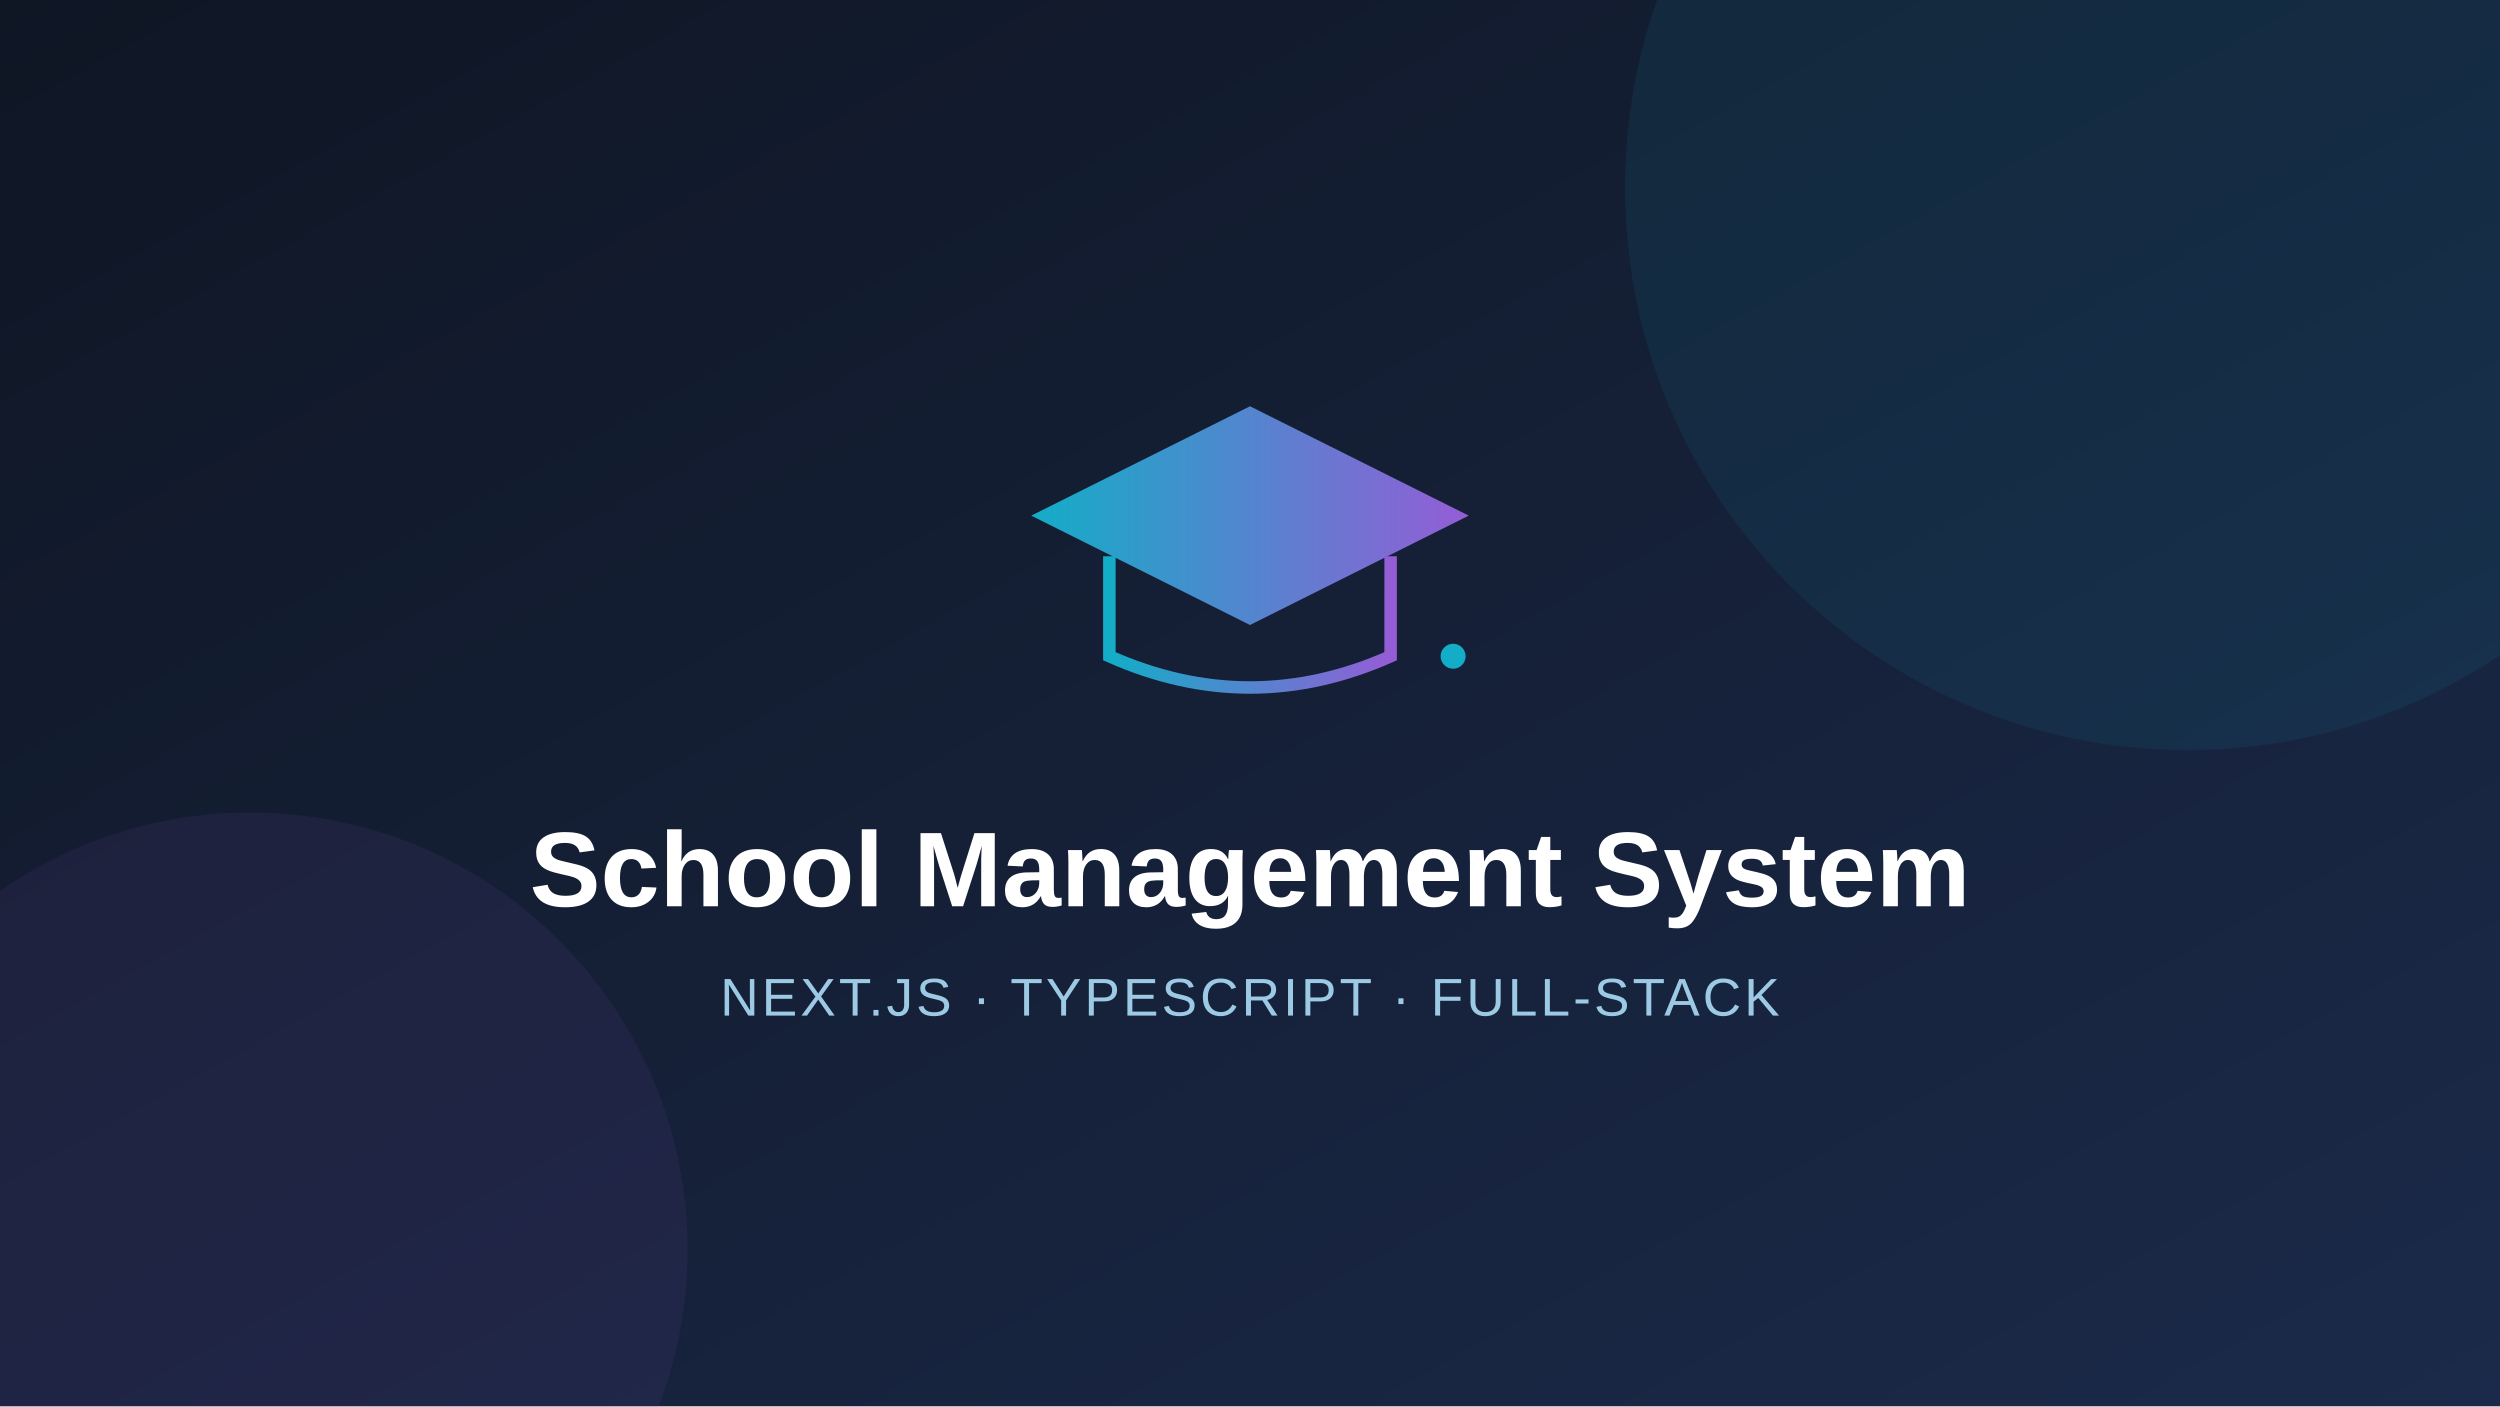
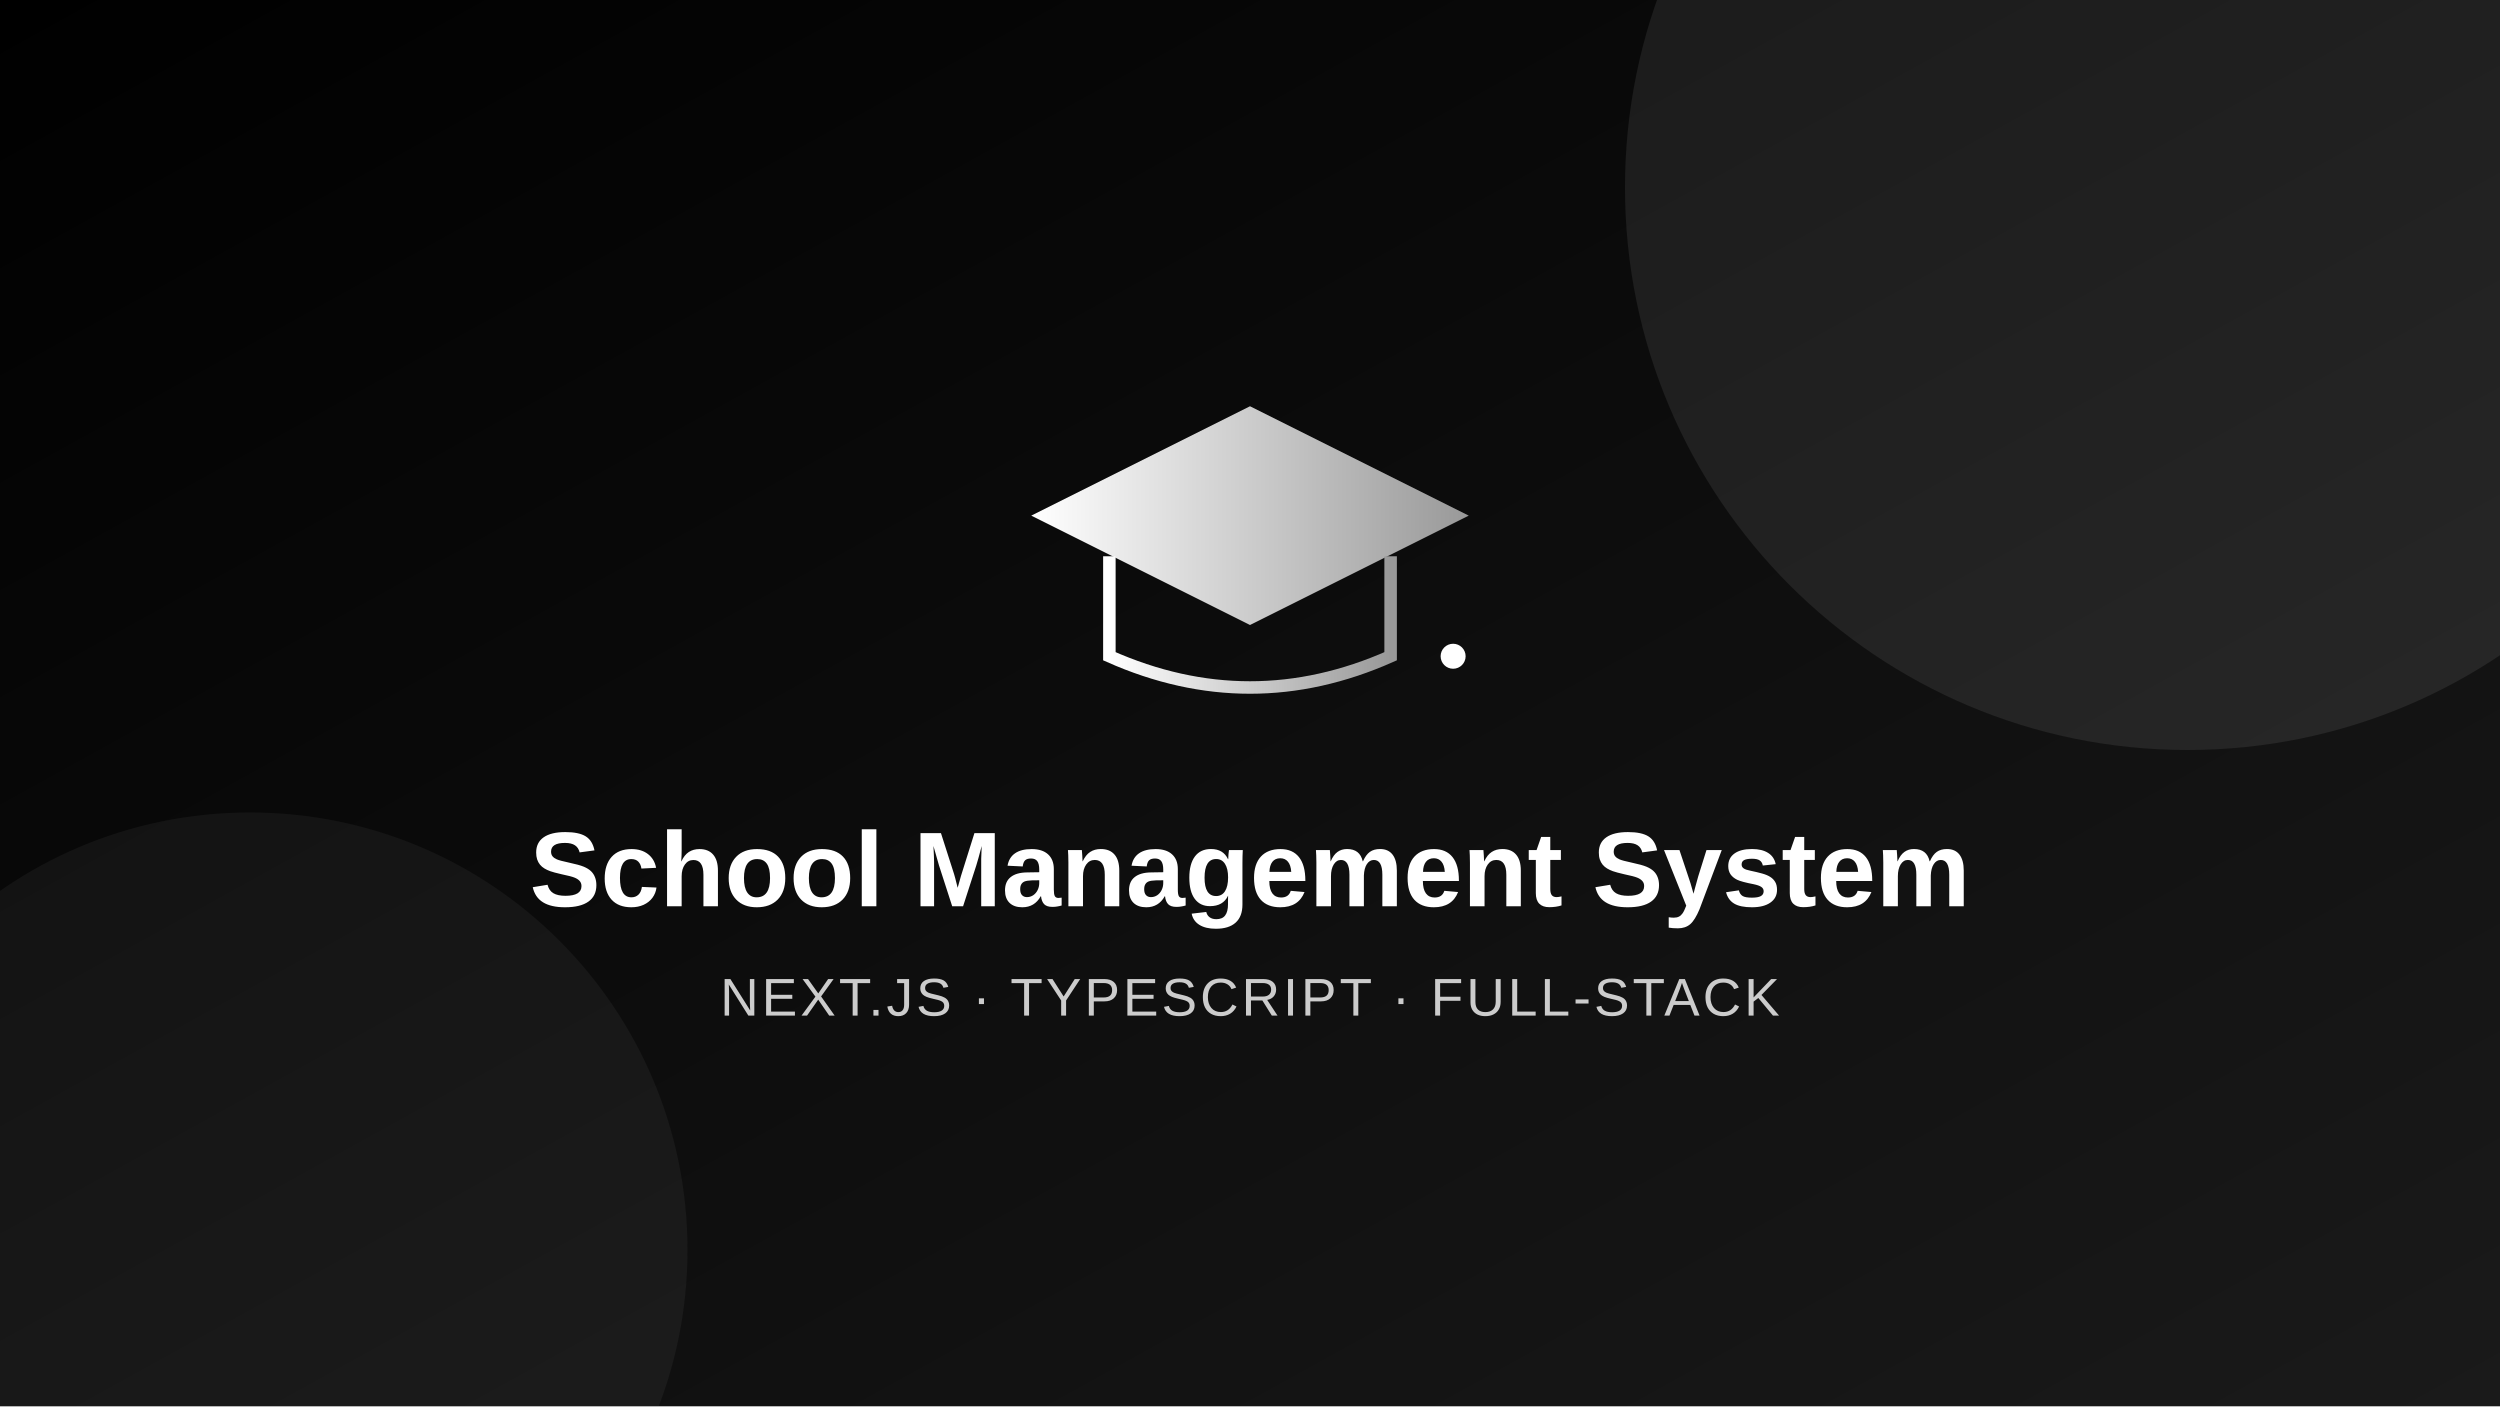
<svg xmlns="http://www.w3.org/2000/svg" width="800" height="450" viewBox="0 0 800 450">
  <defs>
    <linearGradient id="bg1" x1="0%" y1="0%" x2="100%" y2="100%">
-       <stop offset="0%" stop-color="#0F1624" />
-       <stop offset="100%" stop-color="#1B2A4A" />
+       <stop offset="0%" stop-color="#000000" />
+       <stop offset="100%" stop-color="#1A1A1A" />
    </linearGradient>
    <linearGradient id="accent1" x1="0%" y1="0%" x2="100%" y2="0%">
-       <stop offset="0%" stop-color="#13ADC7" />
-       <stop offset="100%" stop-color="#945DD6" />
+       <stop offset="0%" stop-color="#FFFFFF" />
+       <stop offset="100%" stop-color="#999999" />
    </linearGradient>
  </defs>
  <rect width="800" height="450" fill="url(#bg1)" />
-   <circle cx="700" cy="60" r="180" fill="#13ADC7" opacity="0.08" />
-   <circle cx="80" cy="400" r="140" fill="#945DD6" opacity="0.08" />
+   <circle cx="700" cy="60" r="180" fill="#FFFFFF" opacity="0.08" />
+   <circle cx="80" cy="400" r="140" fill="#999999" opacity="0.08" />
  <g transform="translate(400,175)">
    <path d="M-70,-10 L0,-45 L70,-10 L0,25 Z" fill="url(#accent1)" />
    <path d="M-45,3 L-45,35 Q0,55 45,35 L45,3" fill="none" stroke="url(#accent1)" stroke-width="4" />
    <line x1="65" y1="-15" x2="65" y2="30" stroke="url(#accent1)" stroke-width="3" />
-     <circle cx="65" cy="35" r="4" fill="#13ADC7" />
+     <circle cx="65" cy="35" r="4" fill="#FFFFFF" />
  </g>
  <text x="400" y="290" font-family="Arial, sans-serif" font-size="34" font-weight="700" fill="#FFFFFF" text-anchor="middle">School Management System</text>
-   <text x="400" y="325" font-family="Arial, sans-serif" font-size="17" fill="#9CC9E3" text-anchor="middle" letter-spacing="1">NEXT.JS  ·  TYPESCRIPT  ·  FULL-STACK</text>
+   <text x="400" y="325" font-family="Arial, sans-serif" font-size="17" fill="#CCCCCC" text-anchor="middle" letter-spacing="1">NEXT.JS  ·  TYPESCRIPT  ·  FULL-STACK</text>
</svg>
